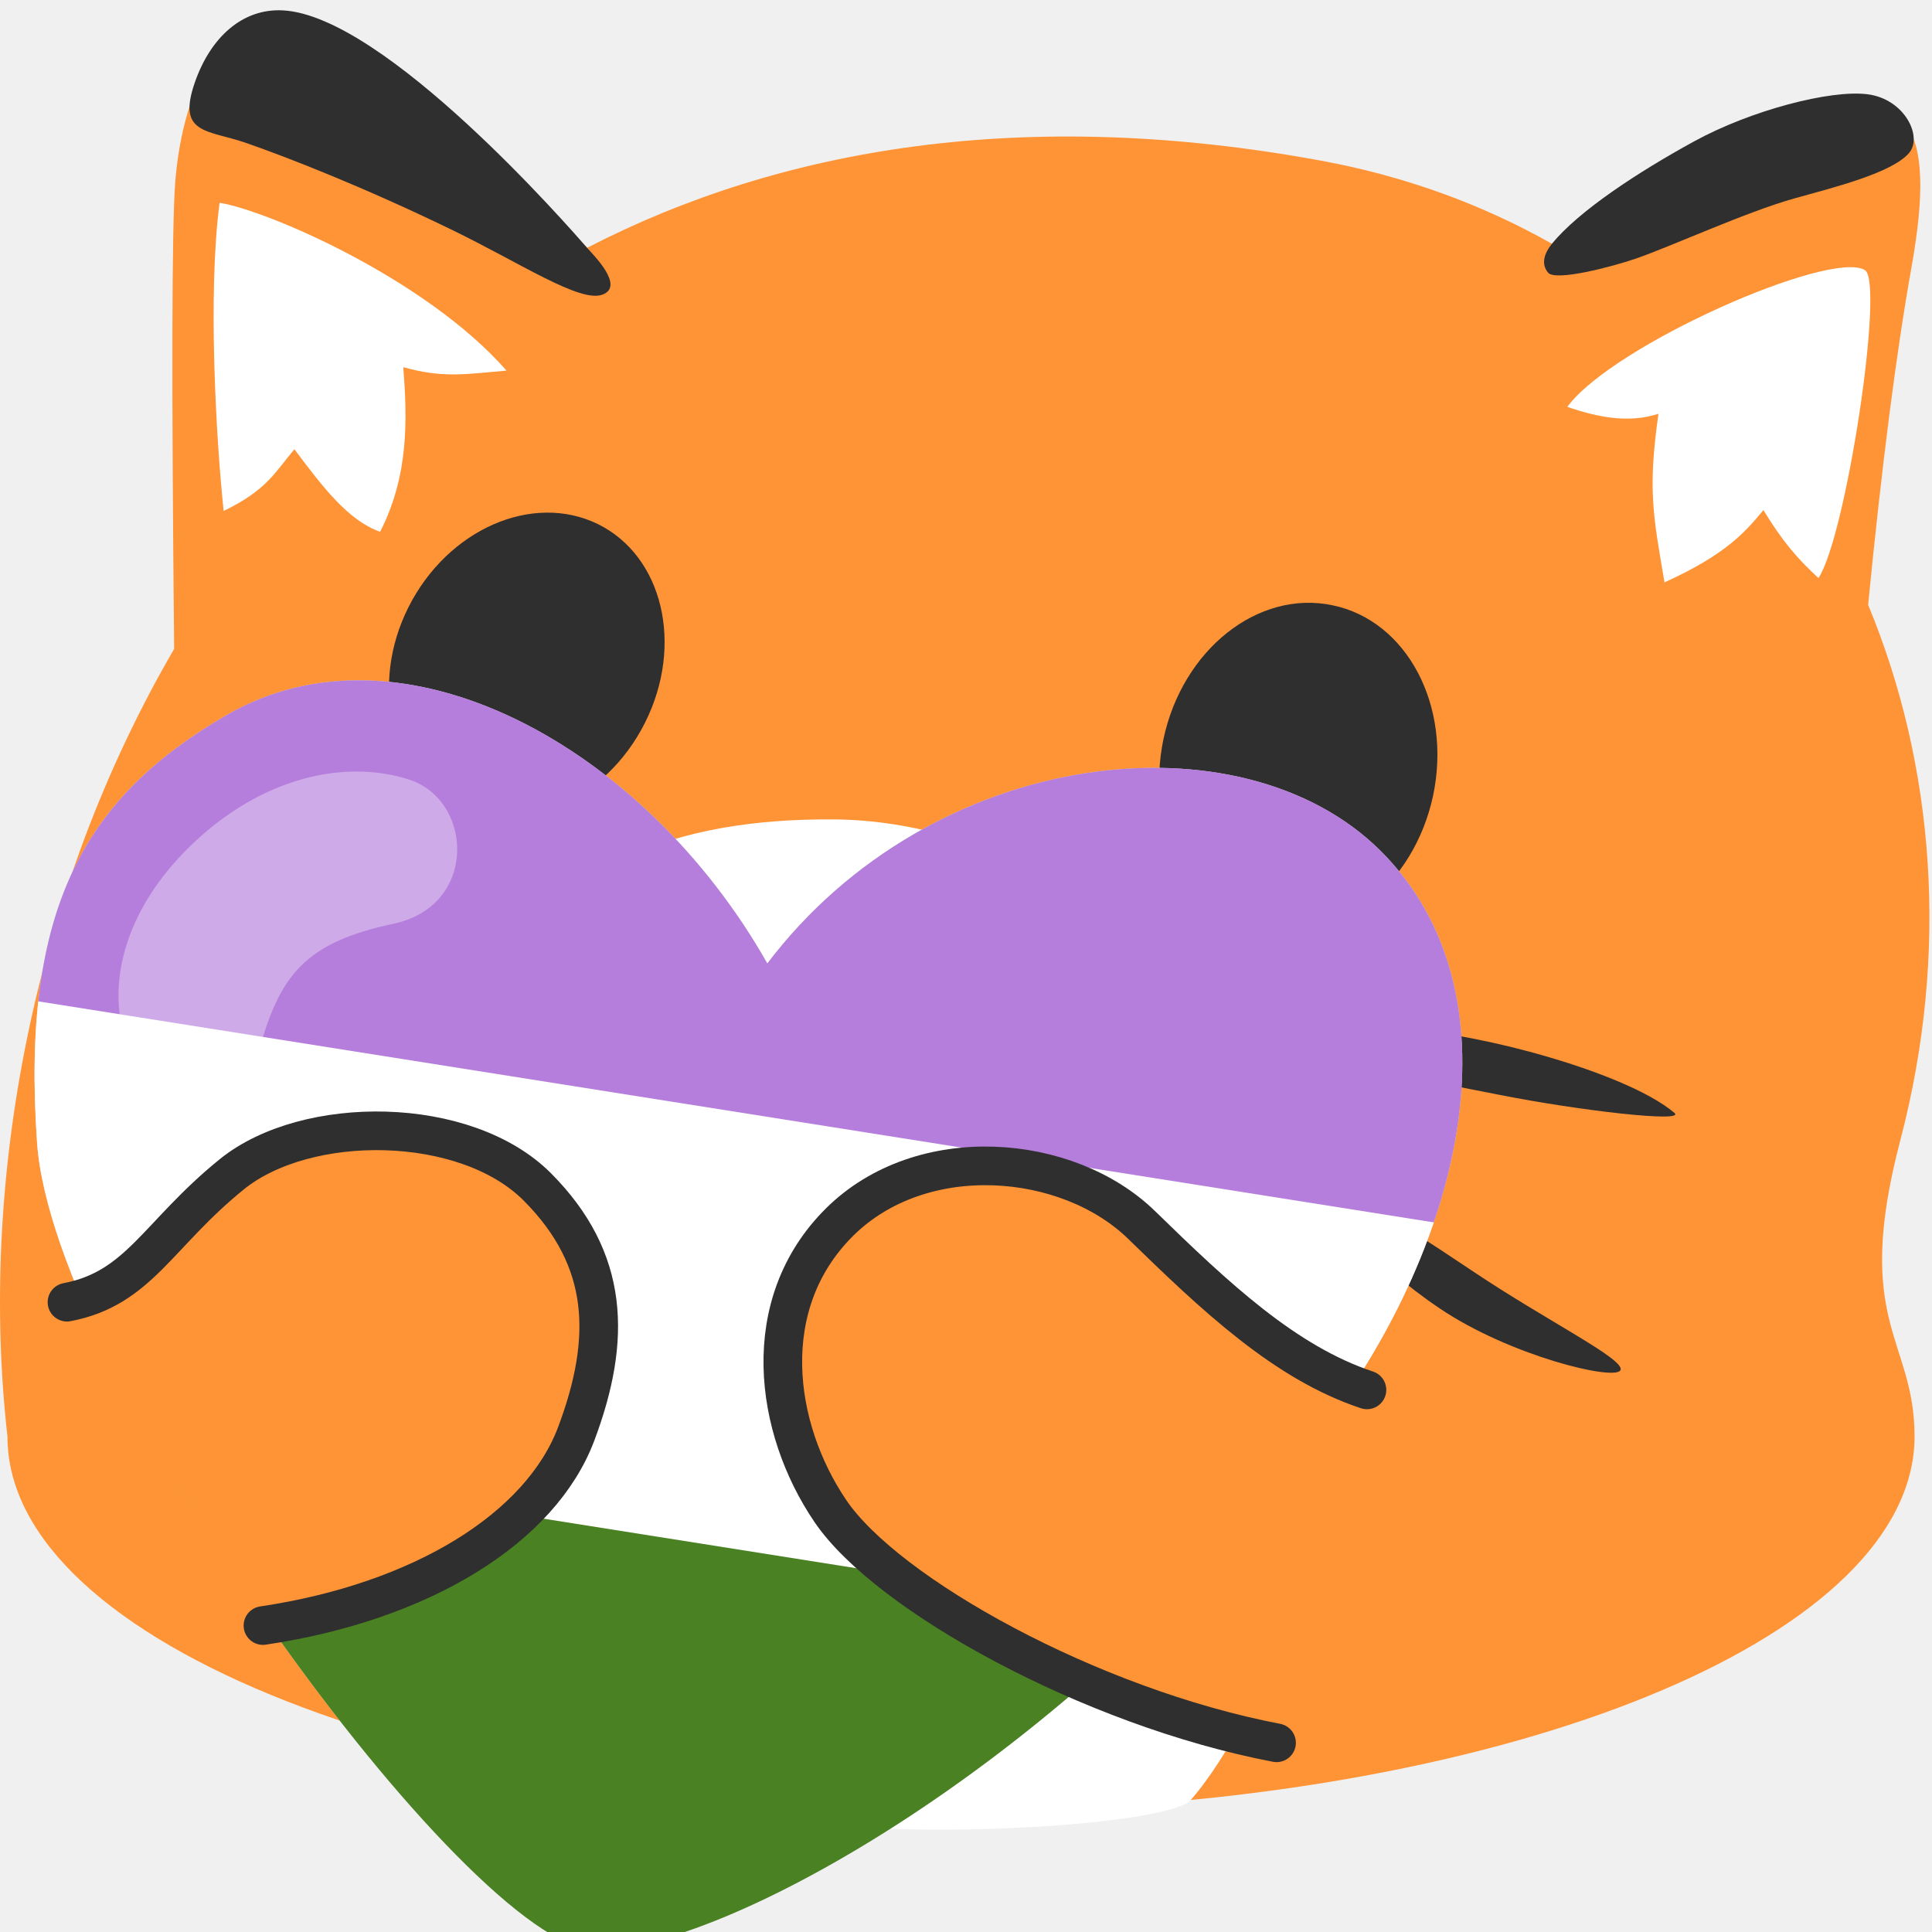
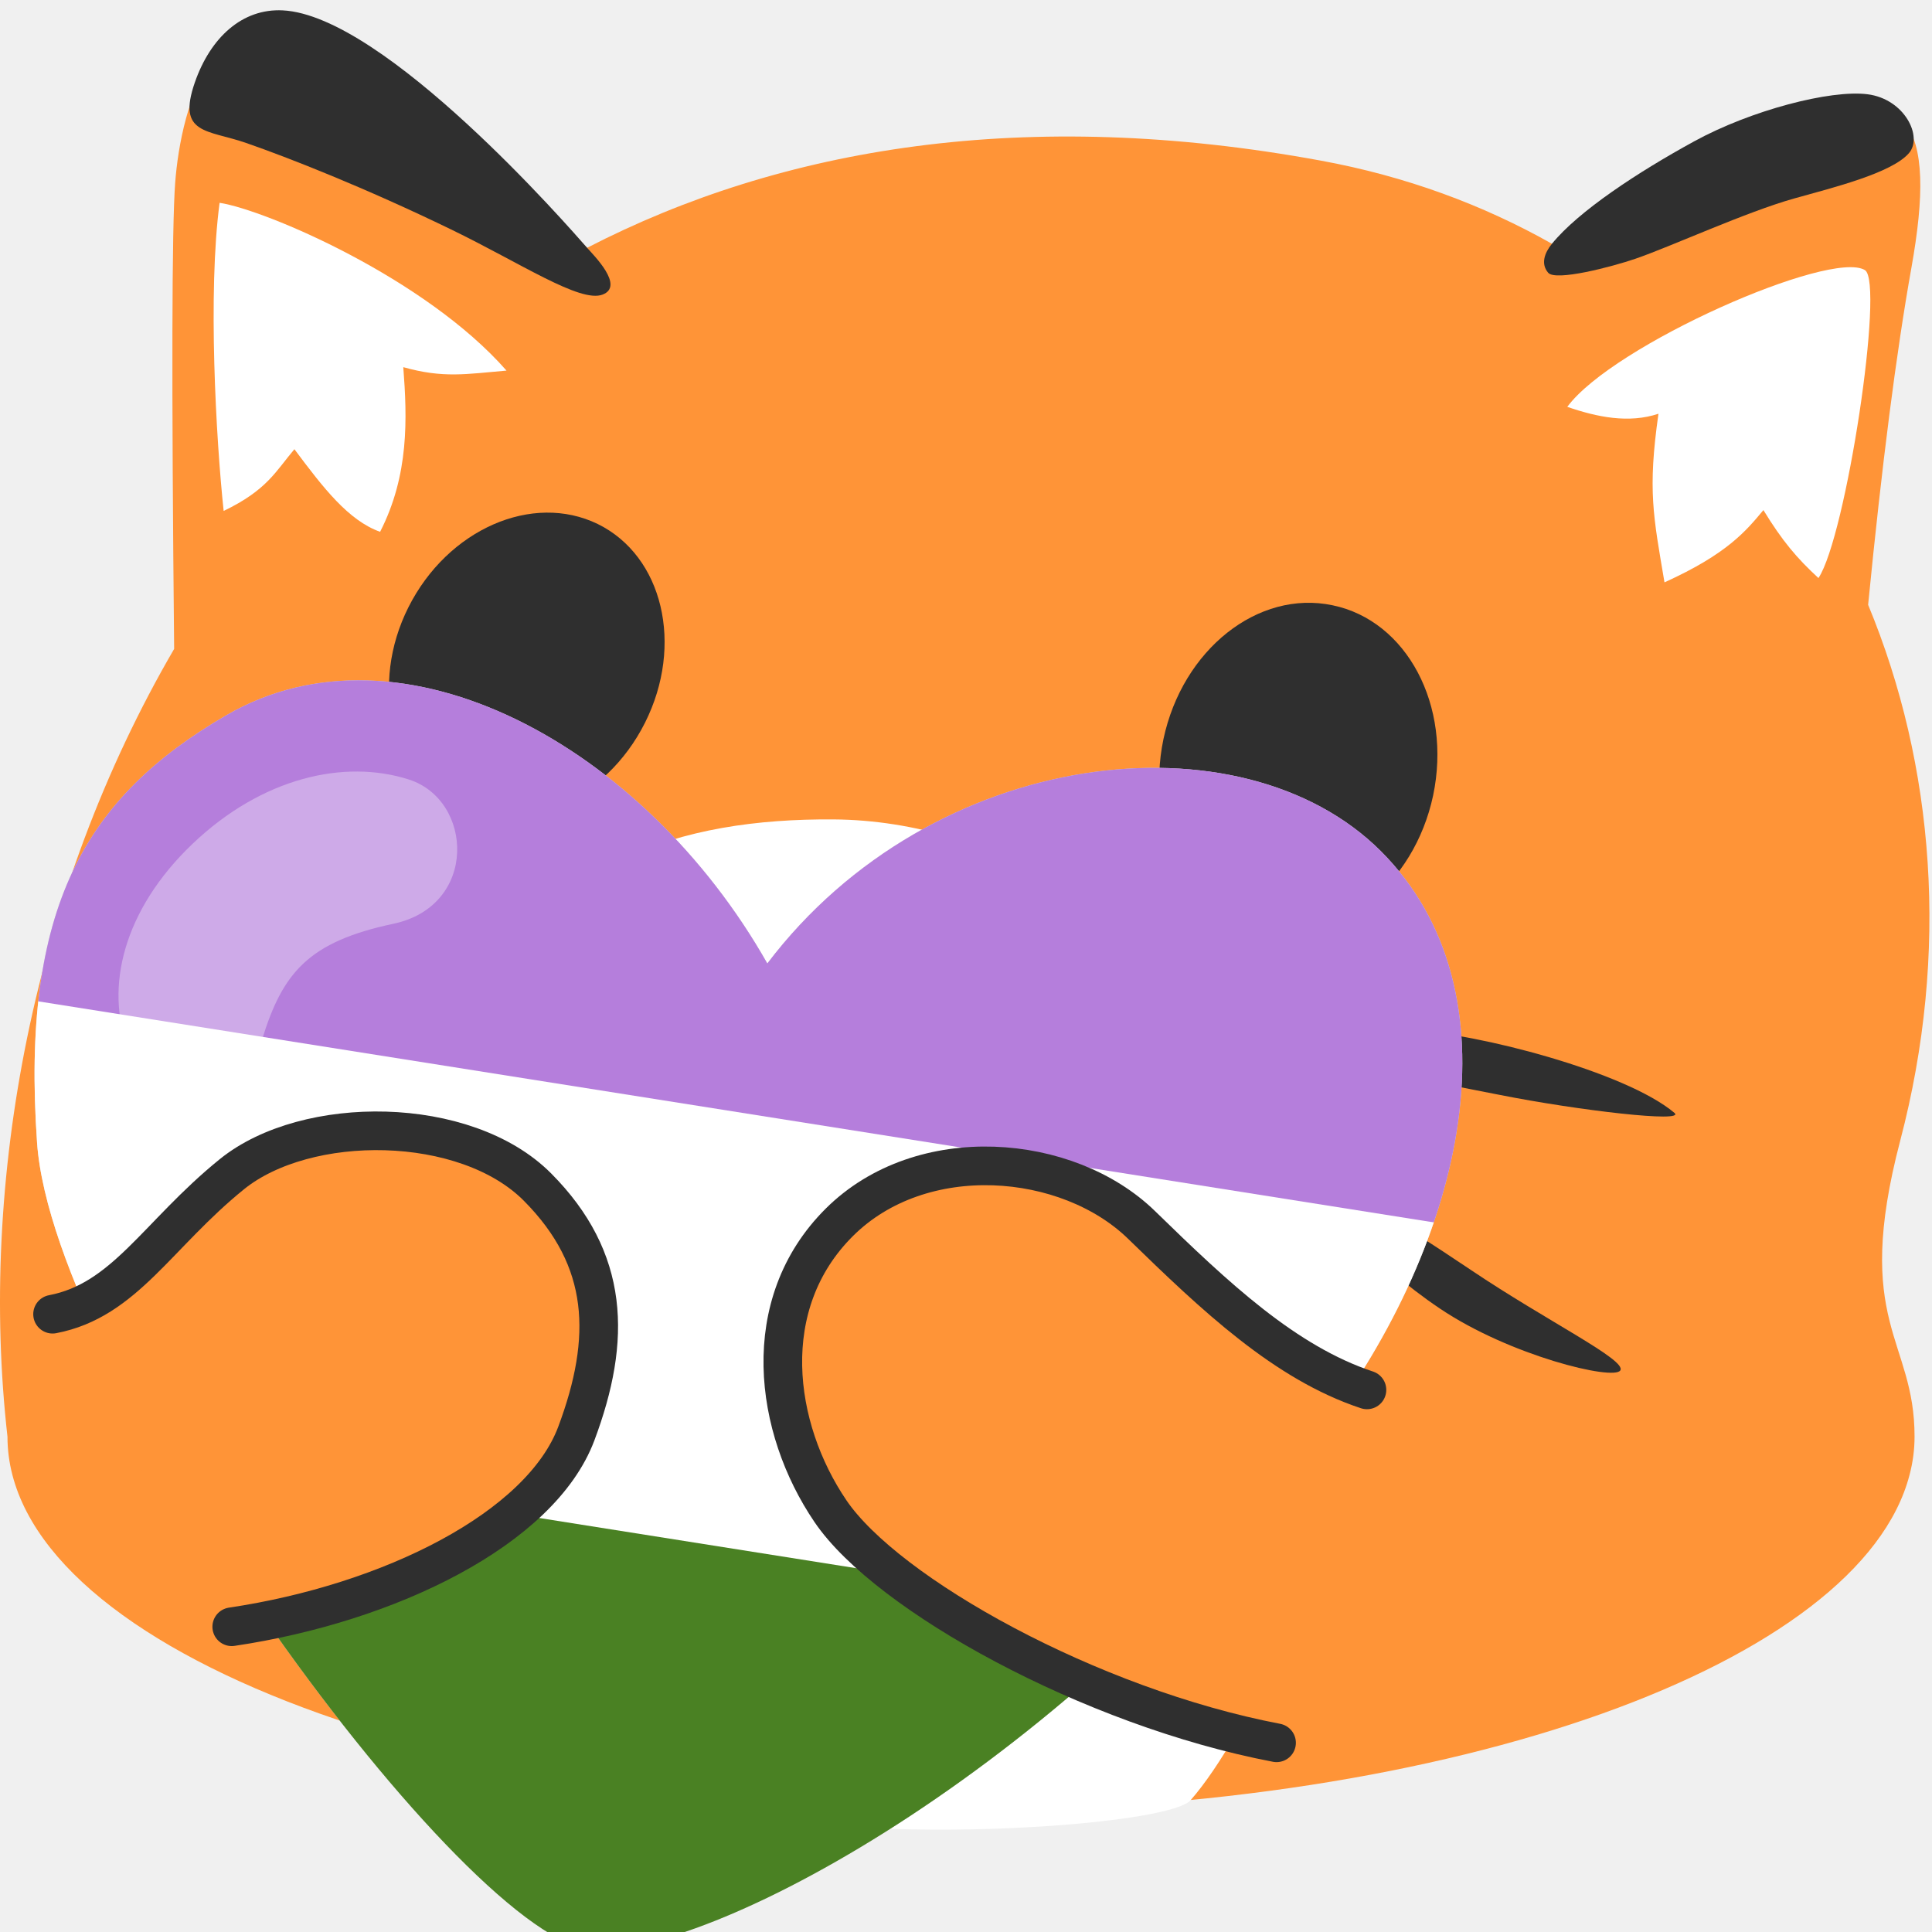
<svg xmlns="http://www.w3.org/2000/svg" width="128px" height="128px" viewBox="0 0 750 750" style="shape-rendering: geometricPrecision">
  <g id="foxcat-genderqueer-heart">
    <g id="foxcatblob" transform="translate(0,8.508816)" fill="none">
      <g id="Body">
        <path id="body" fill="#ff9437" d="M227.907,87.691 C303.535,48.64 398.331,32.785 512.805,53.856 C545.561,59.865 575.596,70.937 602.463,86.121 C630.355,64.247 659.534,48.037 690,37.491 C742,19.491 752,39.491 742,95.491 C736.144,128.284 730.546,171.877 725.204,226.273 C751.04,288.613 756.818,361.338 737.696,434.165 C718.989,505.308 743.284,511.074 743.226,549.205 C743.226,554.207 742.578,559.15 741.284,564.034 C722.342,637.236 564.748,694.491 373.093,694.491 C168.614,694.491 2.902,629.41 2.902,549.205 C-8.3,450.296 12.857,337.343 67.602,243.405 C66.574,140.127 66.707,79.822 68,62.491 C70.162,33.524 84,-23.509 137,10.491 C169.904,31.599 200.206,57.333 227.907,87.691 Z" />
        <path id="stomach-floof" fill="white" d="m 130.764,508.453 c 14.299,6.367 21.31,11.98 32.57,26.136 -13.297,-33.305 -14.393,-89.969 13.681,-144.854 32.913,-64.345 87.574,-80.551 146.506,-80.15 62.914,0.428 128.613,39.441 152.426,104.493 24.409,66.679 20.551,124.35 -0.489,142.28 21.226,-5.446 25.183,-7.569 38.938,-8.014 2.894,46.543 -29.825,116.329 -52.21,141.991 -6.785,7.779 -78.321,14.257 -134.308,10.153 -55.987,-4.103 -156.123,-20.307 -161.521,-30.73 -27.187,-52.497 -31.142,-104.123 -35.594,-161.305 z" />
        <path id="ear-floof-right" fill="white" d="m 86.821,189.842 c -2.952,-27.83 -6.196,-84.866 -1.572,-119.62 17.738,2.73 79.763,29.115 111.38,65.136 -15.75,1.353 -24.507,3.039 -40.071,-1.336 1.527,19.895 2.275,41.883 -9.003,63.919 -12.299,-4.394 -22.025,-17.019 -33.268,-32.068 -7.346,8.682 -10.584,15.833 -27.467,23.969 z" />
        <path id="ear-floof-left" fill="white" d="m 608.417,149.437 c 17.698,-24.043 102.243,-61.188 115.539,-53.095 7.68,4.675 -7.346,103.518 -18.032,119.546 -8.348,-7.68 -14.025,-14.359 -21.371,-26.38 -6.679,8.014 -14.025,17.03 -38.402,28.05 -4.341,-25.712 -6.578,-35.686 -2.337,-65.45 -11.539,3.824 -23.709,1.336 -35.396,-2.671 z" />
        <path id="ear-contour-right" fill="#2f2f2f" d="m 75.639,23.485 c -7.058,20.313 4.963,18.308 19.906,23.5 16.509,5.736 45.949,17.284 79.498,33.544 27.215,13.19 50.146,28.648 58.873,25.324 8.727,-3.324 -3.66,-15.471 -6.01,-18.162 C 220.881,79.646 149.297,-2.467 109.773,-4.484 94.005,-5.288 81.681,6.097 75.639,23.485 Z" />
        <path id="ear-contour-left" fill="#2f2f2f" d="m 600.991,97.362 c 2.929,3.431 24.868,-2.333 33.884,-5.427 13.65,-4.683 43.157,-18.233 61.621,-23.394 15.205,-4.25 37.864,-9.849 44.556,-17.605 5.516,-6.394 -1.717,-21.053 -16.119,-22.859 -14.402,-1.805 -45.166,6.196 -67.21,18.255 -22.043,12.059 -44.972,27.148 -55.26,39.789 -2.905,3.569 -4.401,7.81 -1.472,11.241 z" />
      </g>
      <g id="eyes" transform="translate(33,190.4912)">
        <path id="left-eye" d="m 523.331,109.834 c -7.4,34.708 -36.728,57.983 -65.513,51.959 -28.989,-6.093 -46.436,-39.157 -39.172,-73.865 7.4,-34.776 36.728,-58.051 65.649,-51.959 28.853,5.956 46.368,38.952 39.036,73.865 z" style="fill:#2f2f2f" />
        <path id="right-eye" d="M 125.552,36.727 C 140.801,6.428 173.708,-7.921 199.056,4.426 224.338,16.839 232.565,51.342 217.382,81.574 202.2,111.806 169.36,126.222 144.012,113.809 118.73,101.395 110.437,66.825 125.552,36.727 Z" style="fill:#2f2f2f" />
      </g>
      <g id="whiskers" transform="translate(33,190.4912)">
        <g transform="translate(0.391648,152.6595)" style="fill:#2f2f2f">
          <path id="Right-bottom-wisker" d="m 483.608,112.341 c 2.536,-3.92 24.188,8.94 54,29 29.812,20.06 60.606,34.972 58,39 -2.606,4.028 -42.805,-5.701 -70,-24 -27.195,-18.299 -44.536,-40.08 -42,-44 z" />
          <path id="Right-top-wisker" d="m 491.608,57.341 c -2,-6 -2,-10 23,-9 25,1 83,16 102,32 4.699,3.957 -37.129,-0.875 -68,-7 -30.871,-6.125 -55,-10 -57,-16 z" />
          <path id="Left-bottom-wisker" d="m 117.608,60.341 c -19,21 -52,36 -84,53 -32,17 -49.439,8.263 -14,-13 35.439,-21.263 84,-43 98,-40 z" />
          <path id="Left-top-wisker" d="M 122.608,0.341 C 69.608,-1.659 15.608,5.341 6.608,16.341 c 0,3.438 103,3 116,0 13,-3 8.636,-15.674 0,-16 z" />
        </g>
      </g>
      <g id="mouth" transform="translate(33,190.4912)">
        <path d="m 196,176 c 13.333,47.333 23,71.333 29,72 6,0.667 26.667,-18 62,-56 27.333,46 43.667,71.333 49,76 5.333,4.667 28,-15.667 68,-61" style="stroke:#2f2f2f;stroke-width:30;stroke-linecap:round;stroke-linejoin:round" />
      </g>
      <g>
        <g transform="translate(13 255)">
          <defs>
            <path d="M523.079 66.934c54.087 54.088 33.802 149.947-23.638 225.507C403 420 266 495 217.379 493.369c-48.621-1.631-209.603-222.173-215.99-313.27C-5 89 20 46 74.858 14.147 142.991-25.411 237 26 284.876 110.508 349 26 468.99 12.847 523.079 66.934z" id="a" />
          </defs>
          <mask id="b" fill="#fff">
            <use href="#a" />
          </mask>
          <use fill="#D8D8D8" href="#a" />
          <g fill-rule="nonzero" mask="url(#b)">
            <path fill="#4A8123" d="M-123.103-64.33L704.58 66.761l-78.687 496.807-827.682-131.092z" />
            <path fill="#FFF" d="M-123.103-64.33L704.58 66.761l-52.458 331.204-827.683-131.092z" />
            <path fill="#B57EDC" d="M-123.103-64.33L704.58 66.761l-26.229 165.602-827.683-131.092z" />
          </g>
        </g>
        <path d="M74.715 319.095c-27.016 25.776-34 56-25 79s44 23 52-3 18-38 51-45 31-48 6-56-56.985-.776-84 25z" fill-opacity=".34" fill="#FFF" />
      </g>
      <g>
-         <path id="right-arm" fill="#ff9437" stroke="#2f2f2f" stroke-width="15" stroke-linecap="round" stroke-linejoin="round" d="m 26,497 c 28,-5.333 35.081,-26.258 64,-49.667 28.919,-23.409 90.773,-23.093 118.676,5.004 27.903,28.098 28.852,58.816 15.051,95.66 -13.801,36.844 -60.285,65.408 -121.648,74.534" />
+         <path id="right-arm" fill="#ff9437" stroke="#2f2f2f" stroke-width="15" stroke-linecap="round" stroke-linejoin="round" d="m 20.407,501.661 c 28,-5.333 40.674,-30.919 69.593,-54.329 28.919,-23.409 90.773,-23.093 118.676,5.004 27.903,28.098 28.852,58.816 15.051,95.66 -13.801,36.844 -72.404,65.874 -133.767,75" />
        <path id="left-arm" fill="#ff9437" stroke="#2f2f2f" stroke-width="15" stroke-linecap="round" stroke-linejoin="round" d="m 530.651,531.043 c -31.778,-10.528 -58.849,-36.117 -87.498,-64.032 -28.649,-27.915 -85.442,-32.761 -117.343,-0.997 -31.901,31.764 -25.384,79.793 -3.422,112.119 21.962,32.326 100.915,76.118 173.169,89.911" />
      </g>
    </g>
  </g>
</svg>
